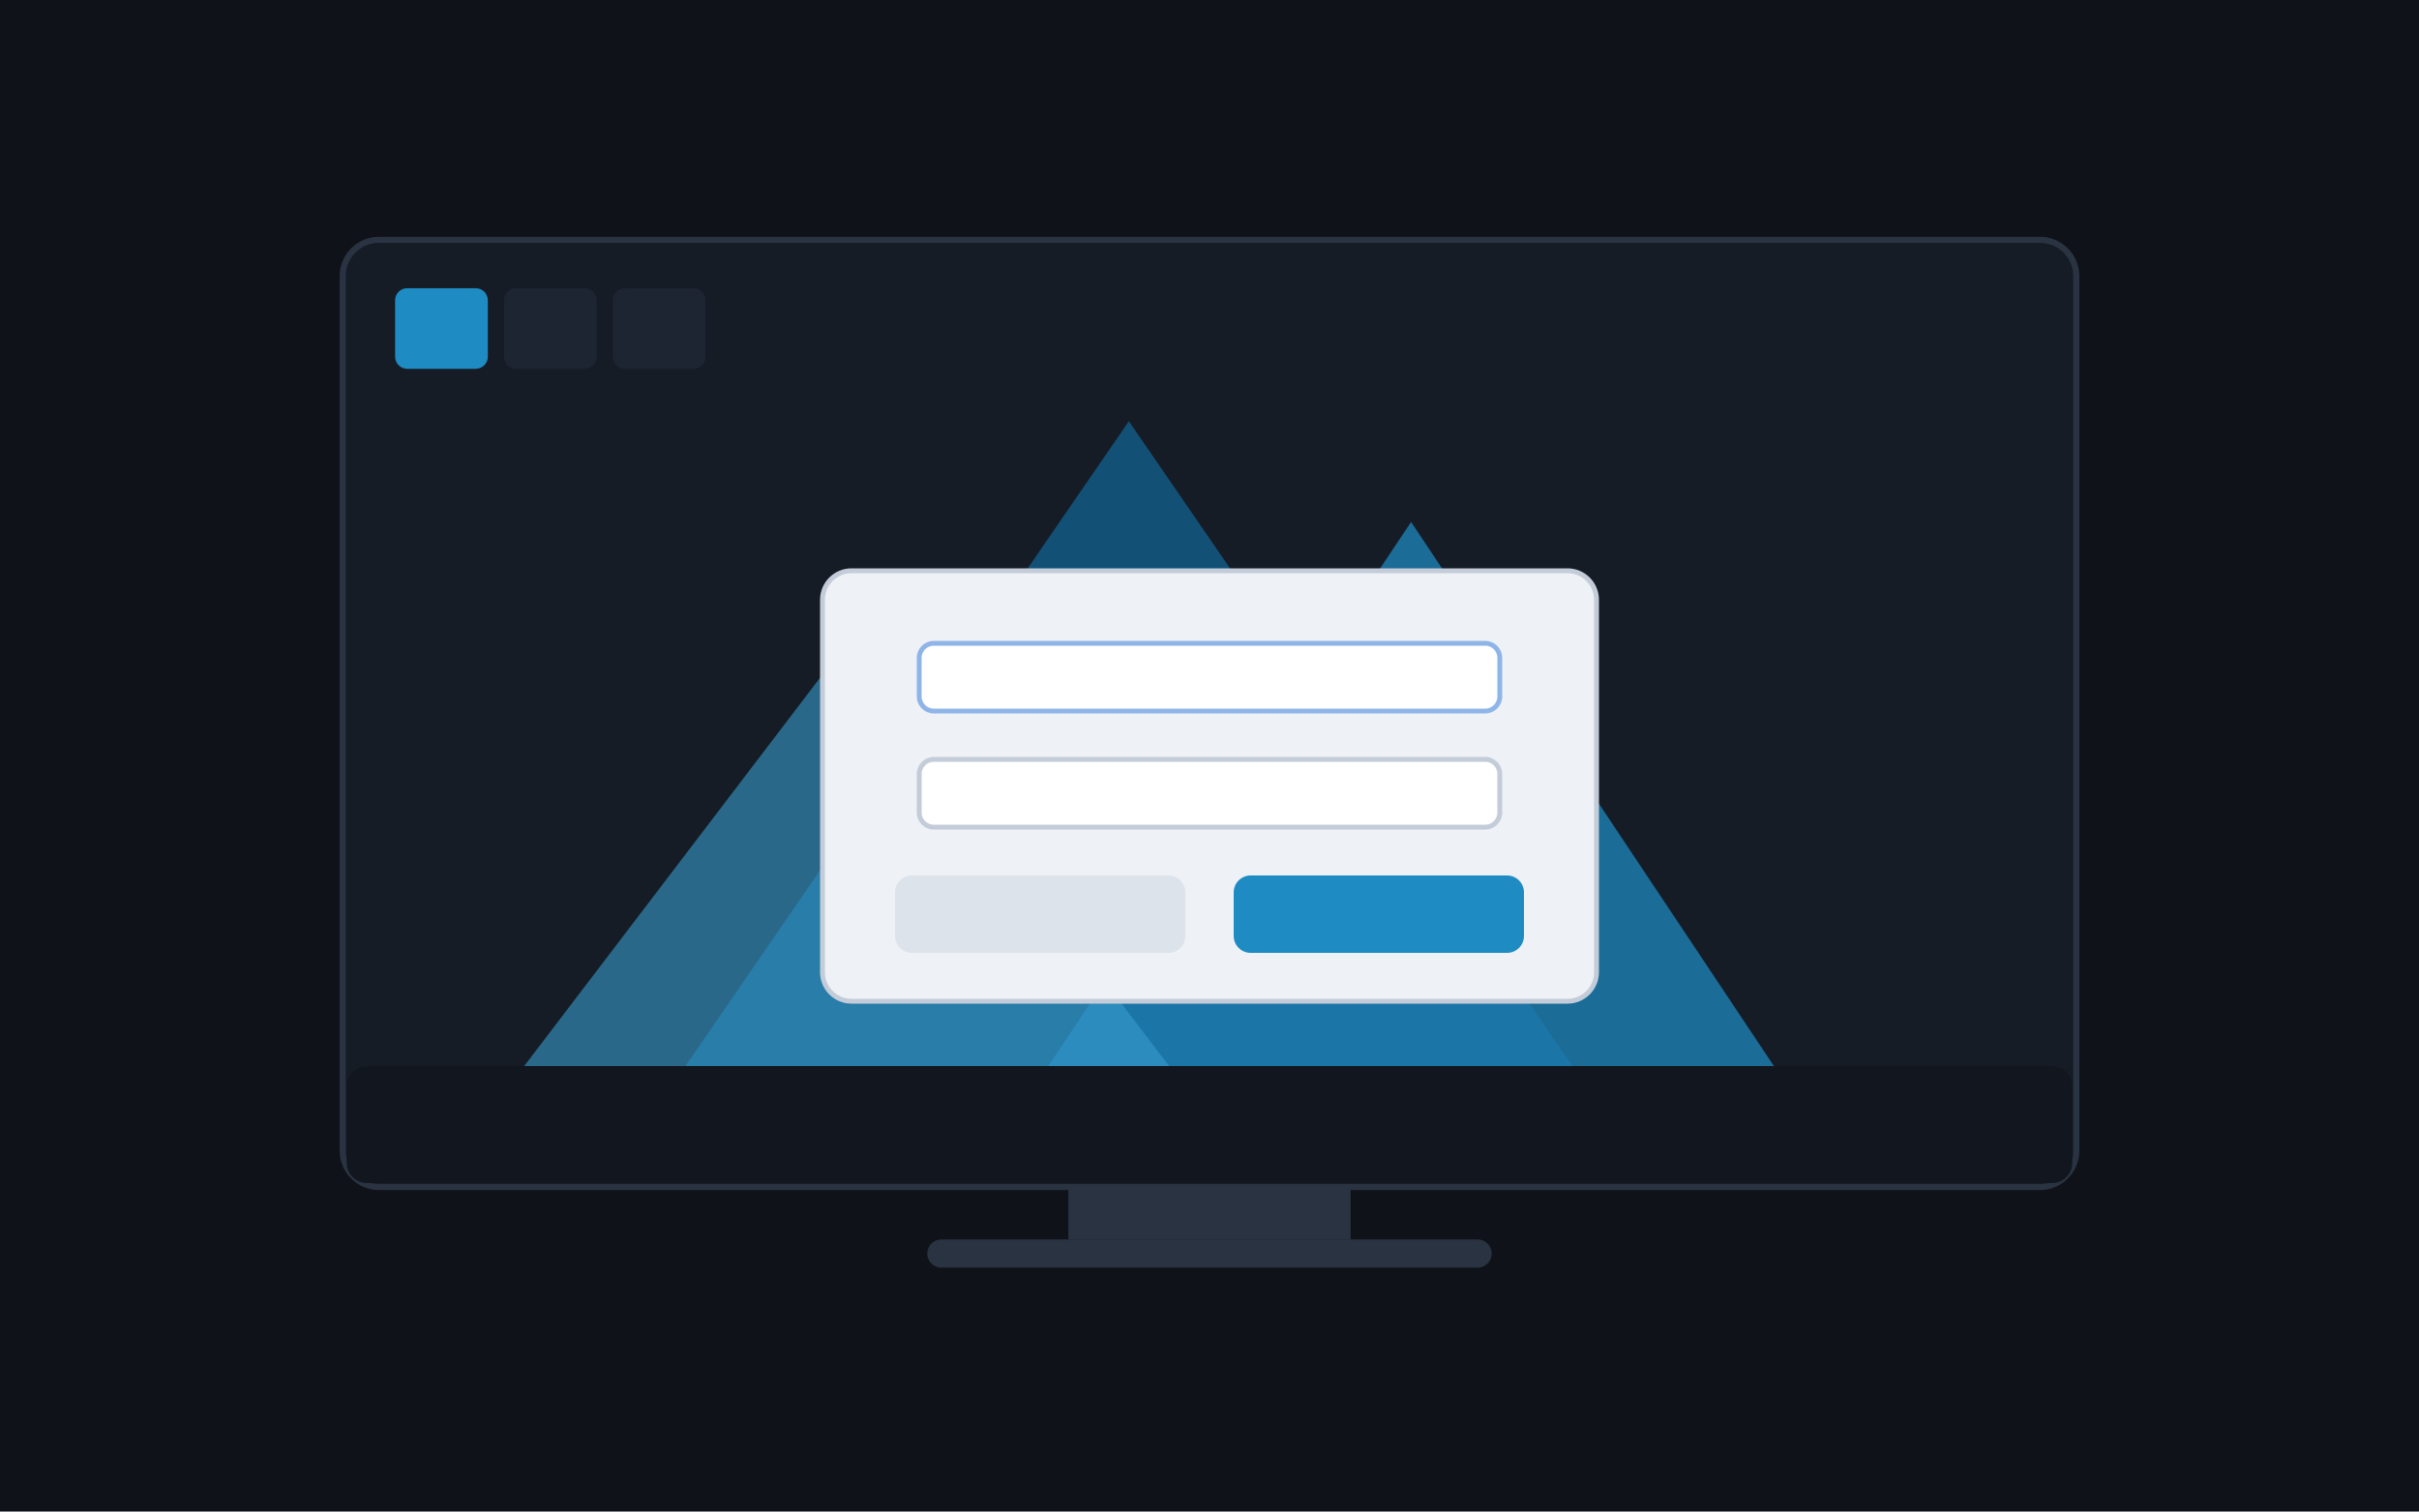
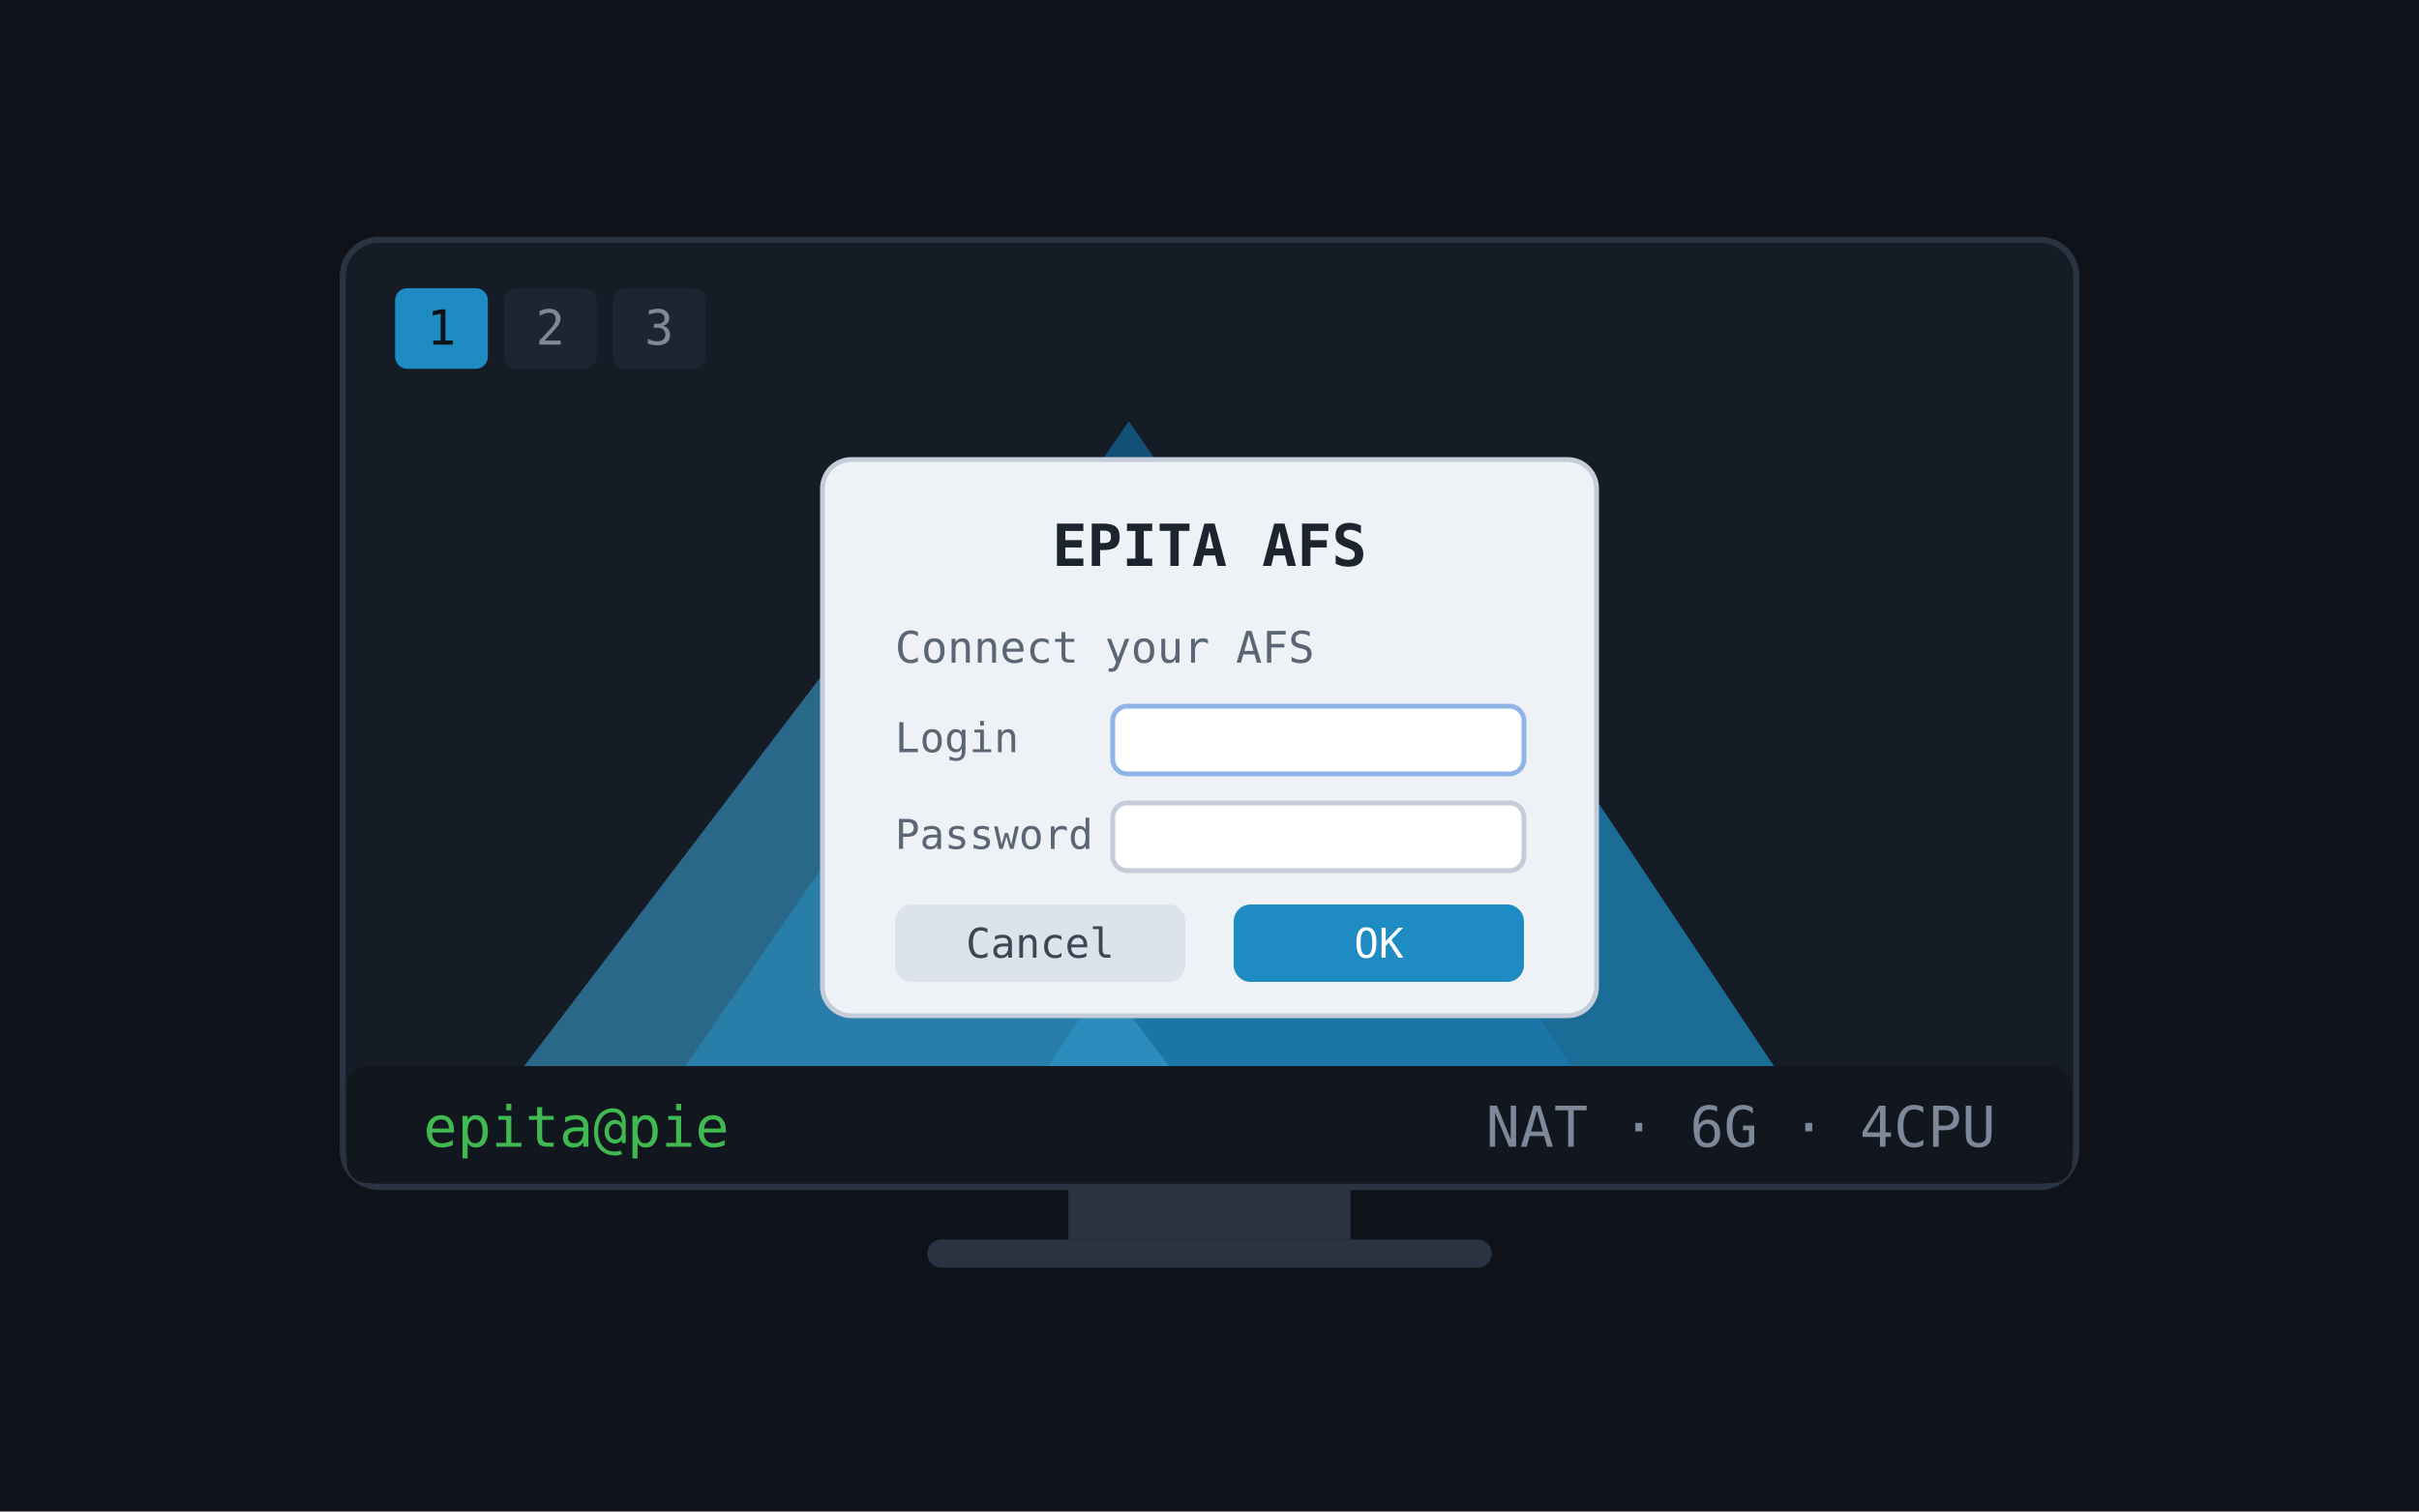
<svg xmlns="http://www.w3.org/2000/svg" width="1200" height="750" viewBox="0 0 1200 750" font-family="ui-monospace,'SF Mono',Menlo,Consolas,monospace">
  <rect width="1200" height="750" fill="#0f1319" />
  <g transform="translate(0,39)">
    <rect x="170" y="80" width="860" height="470" rx="18" fill="#161c26" stroke="#2a3341" stroke-width="3" />
    <rect x="530" y="550" width="140" height="26" fill="#2a3341" />
    <rect x="460" y="576" width="280" height="14" rx="7" fill="#2a3341" />
    <rect x="196" y="104" width="46" height="40" rx="6" fill="#1e8bc3" />
+     <text x="219" y="132" font-size="24" fill="#0f1319" text-anchor="middle">1</text>
    <rect x="250" y="104" width="46" height="40" rx="6" fill="#1d2532" />
+     <text x="273" y="132" font-size="24" fill="#7d8899" text-anchor="middle">2</text>
    <rect x="304" y="104" width="46" height="40" rx="6" fill="#1d2532" />
+     <text x="327" y="132" font-size="24" fill="#7d8899" text-anchor="middle">3</text>
    <g opacity="0.9">
      <polygon points="340,490 560,170 780,490" fill="#12557e" />
      <polygon points="520,490 700,220 880,490" fill="#1e8bc3" opacity="0.8" />
      <polygon points="260,490 420,280 580,490" fill="#3aa8dd" opacity="0.6" />
    </g>
    <g transform="translate(600 327) scale(1.2) translate(-600 -327)">
-       <rect x="440" y="258" width="320" height="178" rx="12" fill="#eef1f5" stroke="#c3ccd8" stroke-width="2" />
-       <rect x="480" y="288" width="240" height="28" rx="6" fill="#ffffff" stroke="#8fb5e8" stroke-width="2" />
-       <rect x="480" y="336" width="240" height="28" rx="6" fill="#ffffff" stroke="#c3ccd8" stroke-width="2" />
-       <rect x="470" y="384" width="120" height="32" rx="7" fill="#dde3ea" />
-       <rect x="610" y="384" width="120" height="32" rx="7" fill="#1e8bc3" />
+       <rect x="440" y="212" width="320" height="230" rx="12" fill="#eef1f5" stroke="#c3ccd8" stroke-width="2" />
+       <text x="600" y="256" font-size="24" fill="#1c2430" text-anchor="middle" font-weight="bold">EPITA AFS</text>
+       <text x="470" y="296" font-size="18" fill="#5a6675">Connect your AFS</text>
+       <text x="470" y="333" font-size="17" fill="#5a6675">Login</text>
+       <rect x="560" y="314" width="170" height="28" rx="6" fill="#ffffff" stroke="#8fb5e8" stroke-width="2" />
+       <text x="470" y="373" font-size="17" fill="#5a6675">Password</text>
+       <rect x="560" y="354" width="170" height="28" rx="6" fill="#ffffff" stroke="#c3ccd8" stroke-width="2" />
+       <rect x="470" y="396" width="120" height="32" rx="7" fill="#dde3ea" />
+       <text x="530" y="418" font-size="17" fill="#3c4654" text-anchor="middle">Cancel</text>
+       <rect x="610" y="396" width="120" height="32" rx="7" fill="#1e8bc3" />
+       <text x="670" y="418" font-size="17" fill="#ffffff" text-anchor="middle">OK</text>
    </g>
    <rect x="172" y="490" width="856" height="58" rx="10" fill="#12161e" />
+     <text x="210" y="530" font-size="28" fill="#3fb950">epita@pie</text>
+     <text x="990" y="530" font-size="28" fill="#7d8899" text-anchor="end">NAT · 6G · 4CPU</text>
  </g>
</svg>
